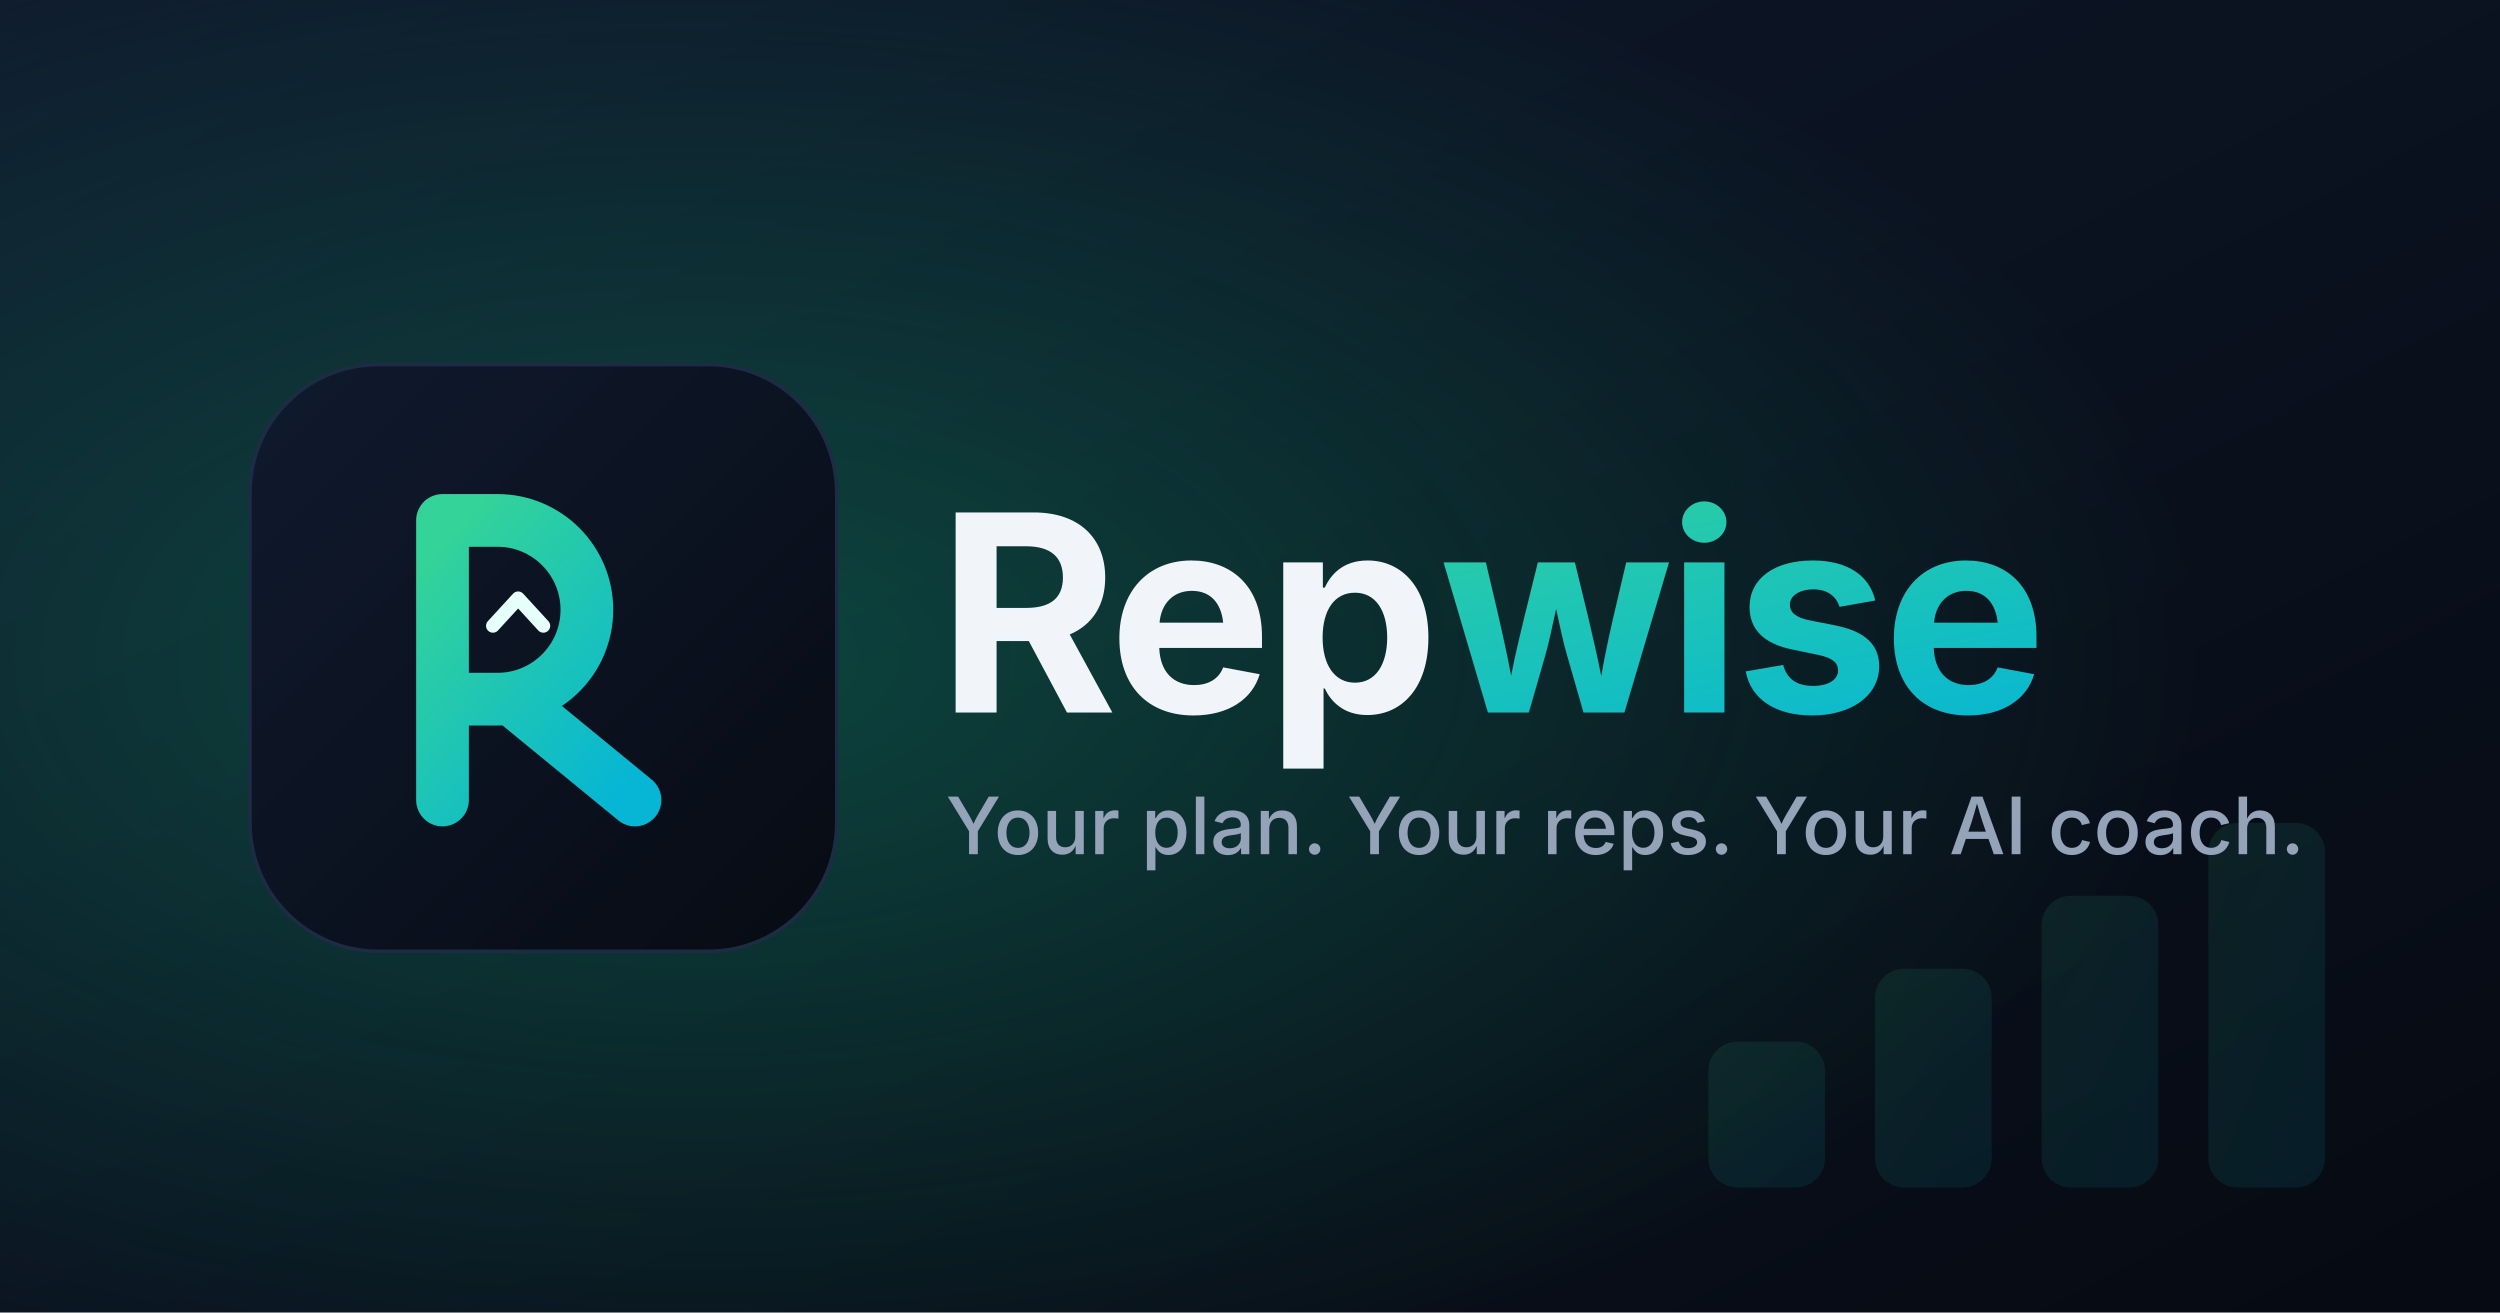
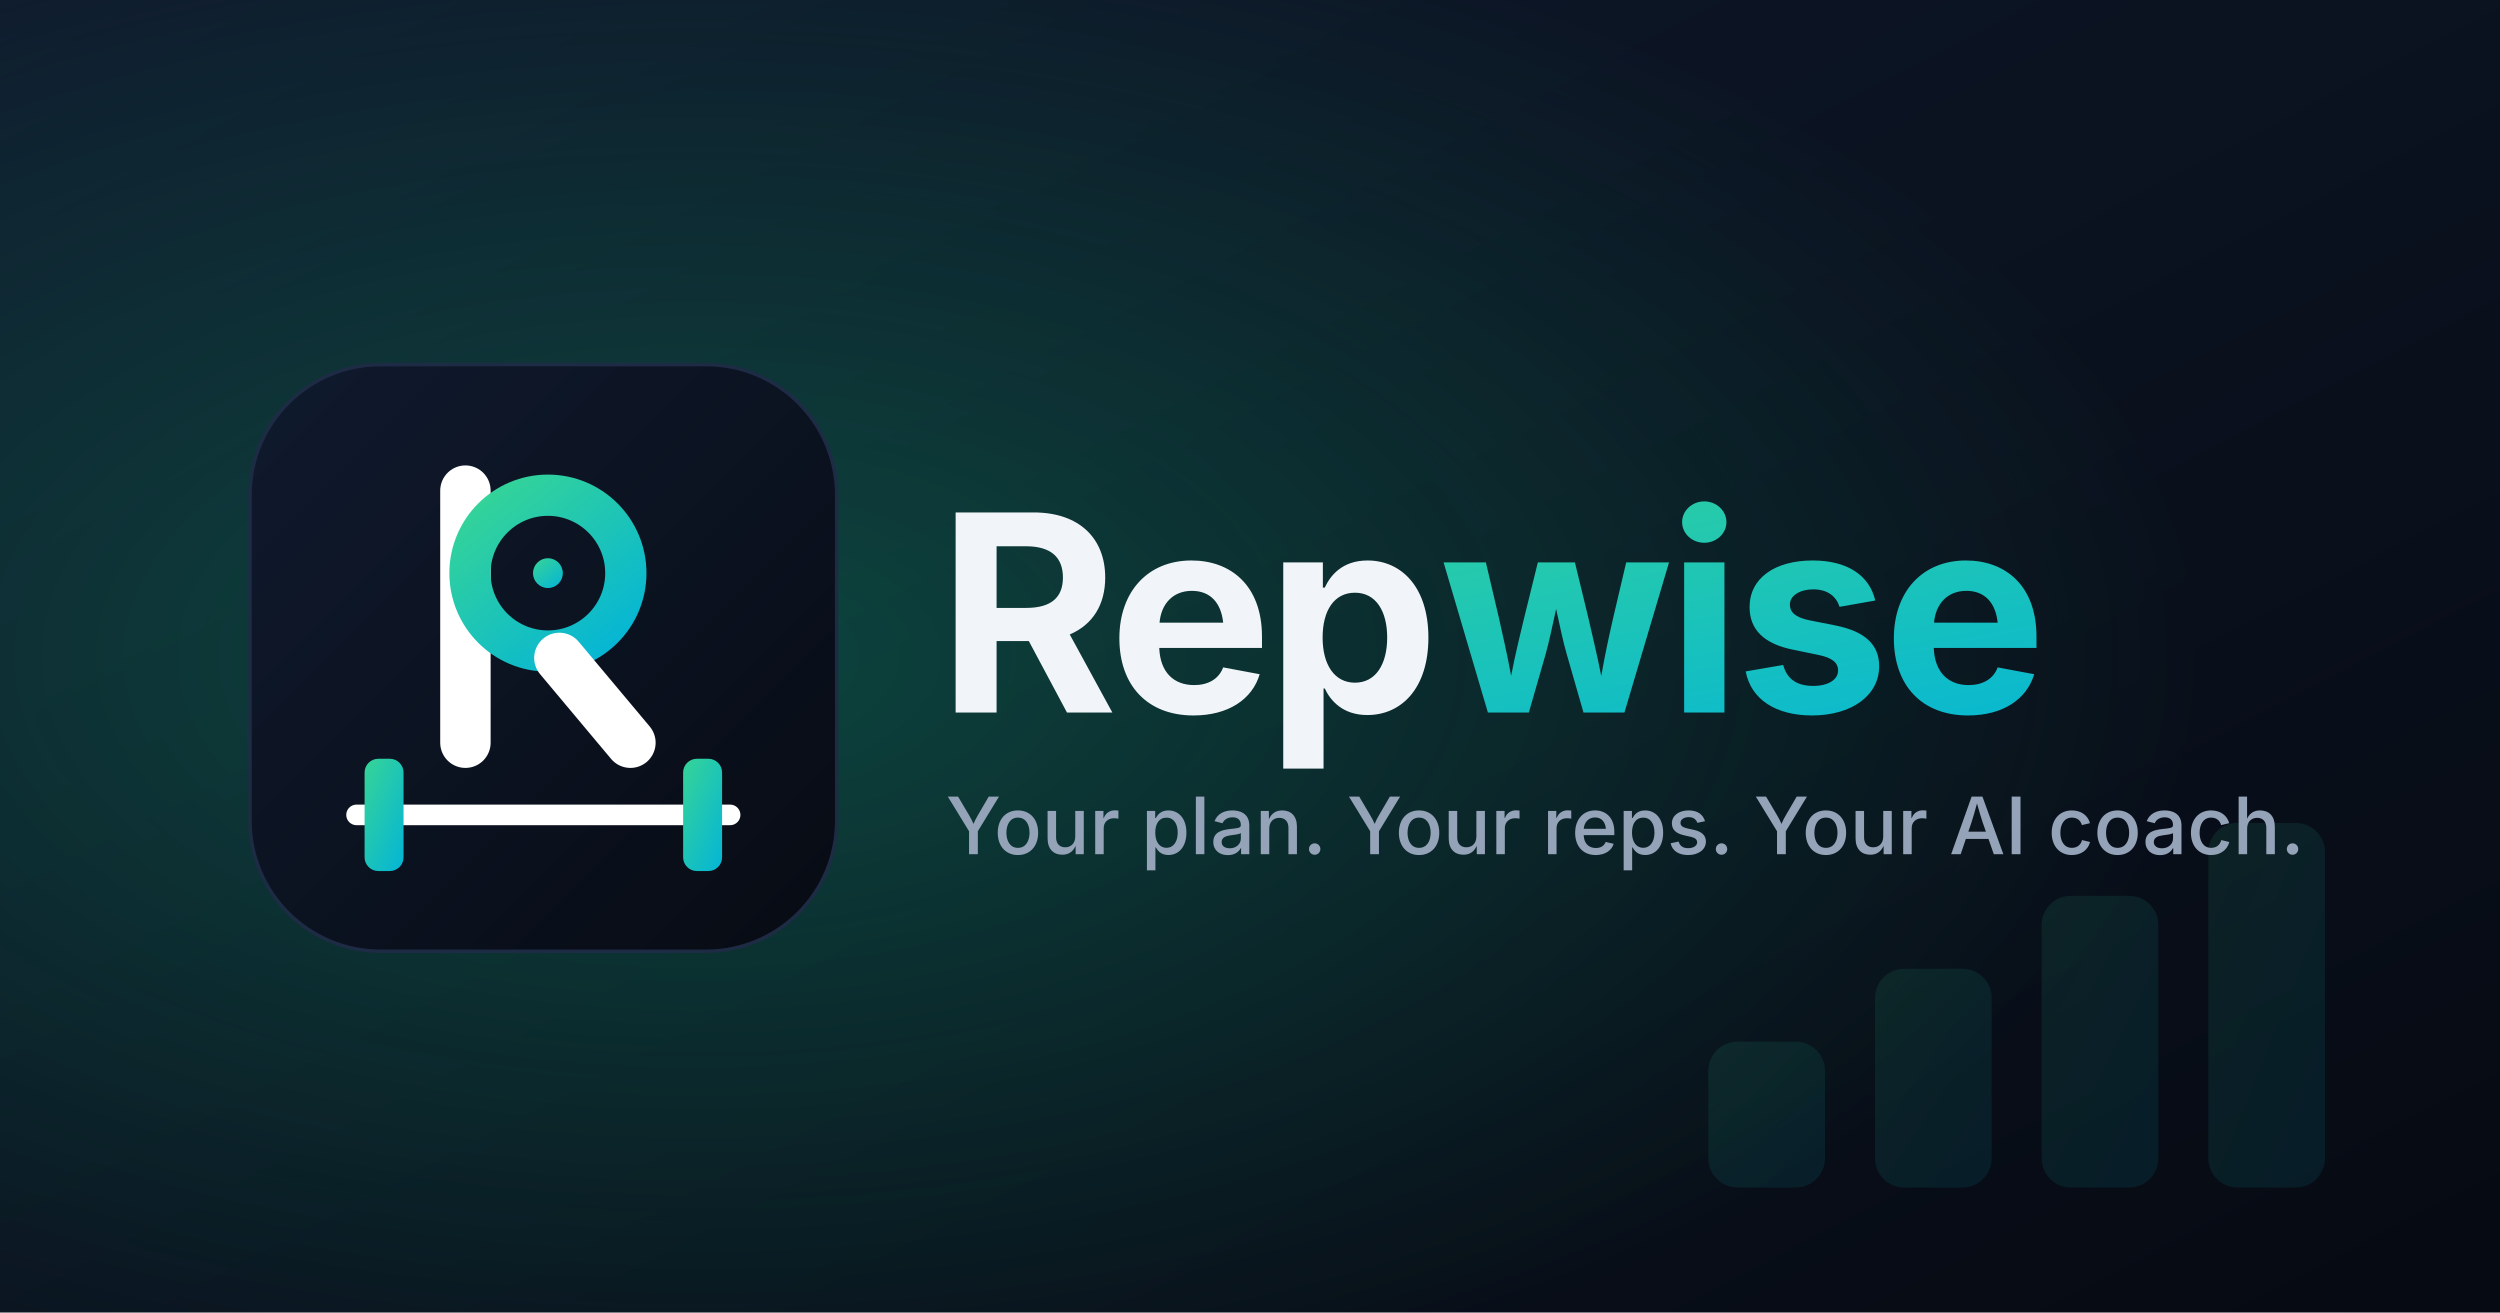
<svg xmlns="http://www.w3.org/2000/svg" viewBox="0 0 1200 630" width="1200" height="630">
  <defs>
    <linearGradient id="bg" x1="0" y1="0" x2="1" y2="1">
      <stop offset="0%" stop-color="#0f1a2d" />
      <stop offset="100%" stop-color="#060a12" />
    </linearGradient>
    <linearGradient id="tile" x1="0" y1="0" x2="1" y2="1">
      <stop offset="0%" stop-color="#101a2e" />
      <stop offset="100%" stop-color="#070b13" />
    </linearGradient>
    <linearGradient id="accent" x1="0.1" y1="0" x2="0.9" y2="1">
      <stop offset="0%" stop-color="#34d399" />
      <stop offset="100%" stop-color="#06b6d4" />
    </linearGradient>
    <radialGradient id="glow" cx="0.28" cy="0.5" r="0.6">
      <stop offset="0%" stop-color="#10b981" stop-opacity="0.30" />
      <stop offset="100%" stop-color="#10b981" stop-opacity="0" />
    </radialGradient>
  </defs>
  <rect width="1200" height="630" fill="url(#bg)" />
  <rect width="1200" height="630" fill="url(#glow)" />
  <g fill="url(#accent)" opacity="0.10">
    <rect x="820" y="500" width="56" height="70" rx="14" />
    <rect x="900" y="465" width="56" height="105" rx="14" />
    <rect x="980" y="430" width="56" height="140" rx="14" />
    <rect x="1060" y="395" width="56" height="175" rx="14" />
  </g>
  <g transform="translate(120 175) scale(0.55)">
-     <rect width="512" height="512" rx="112" fill="url(#tile)" stroke="#1e2b44" stroke-width="3" />
-     <path d="M168 136 V380 M168 136 H216 A78 78 0 0 1 216 292 H168 M236 298 L336 380" fill="none" stroke="url(#accent)" stroke-width="46" stroke-linecap="round" stroke-linejoin="round" />
-     <path d="M212 228 L234 204 L256 228" fill="none" stroke="#e6fffb" stroke-width="12" stroke-linecap="round" stroke-linejoin="round" />
+     <rect width="512" height="512" rx="114" fill="url(#tile)" stroke="#1e2b44" stroke-width="3" />
+     <path d="M188 110 V330" stroke="#fff" stroke-width="44" stroke-linecap="round" />
+     <circle cx="260" cy="182" r="68" fill="none" stroke="url(#accent)" stroke-width="36" />
+     <circle cx="260" cy="182" r="13" fill="url(#accent)" />
+     <path d="M270 256 L332 330" stroke="#fff" stroke-width="44" stroke-linecap="round" />
+     <rect x="84" y="384" width="344" height="18" rx="9" fill="#fff" />
+     <rect x="100" y="344" width="34" height="98" rx="12" fill="url(#accent)" />
+     <rect x="378" y="344" width="34" height="98" rx="12" fill="url(#accent)" />
  </g>
  <text x="450" y="342" font-family="Inter, 'Helvetica Neue', Arial, sans-serif" font-size="132" font-weight="700" letter-spacing="-3" fill="#f1f5f9">Rep<tspan fill="url(#accent)">wise</tspan>
  </text>
  <text x="454" y="410" font-family="Inter, 'Helvetica Neue', Arial, sans-serif" font-size="38" font-weight="500" fill="#94a3b8">Your plan. Your reps. Your AI coach.</text>
</svg>
